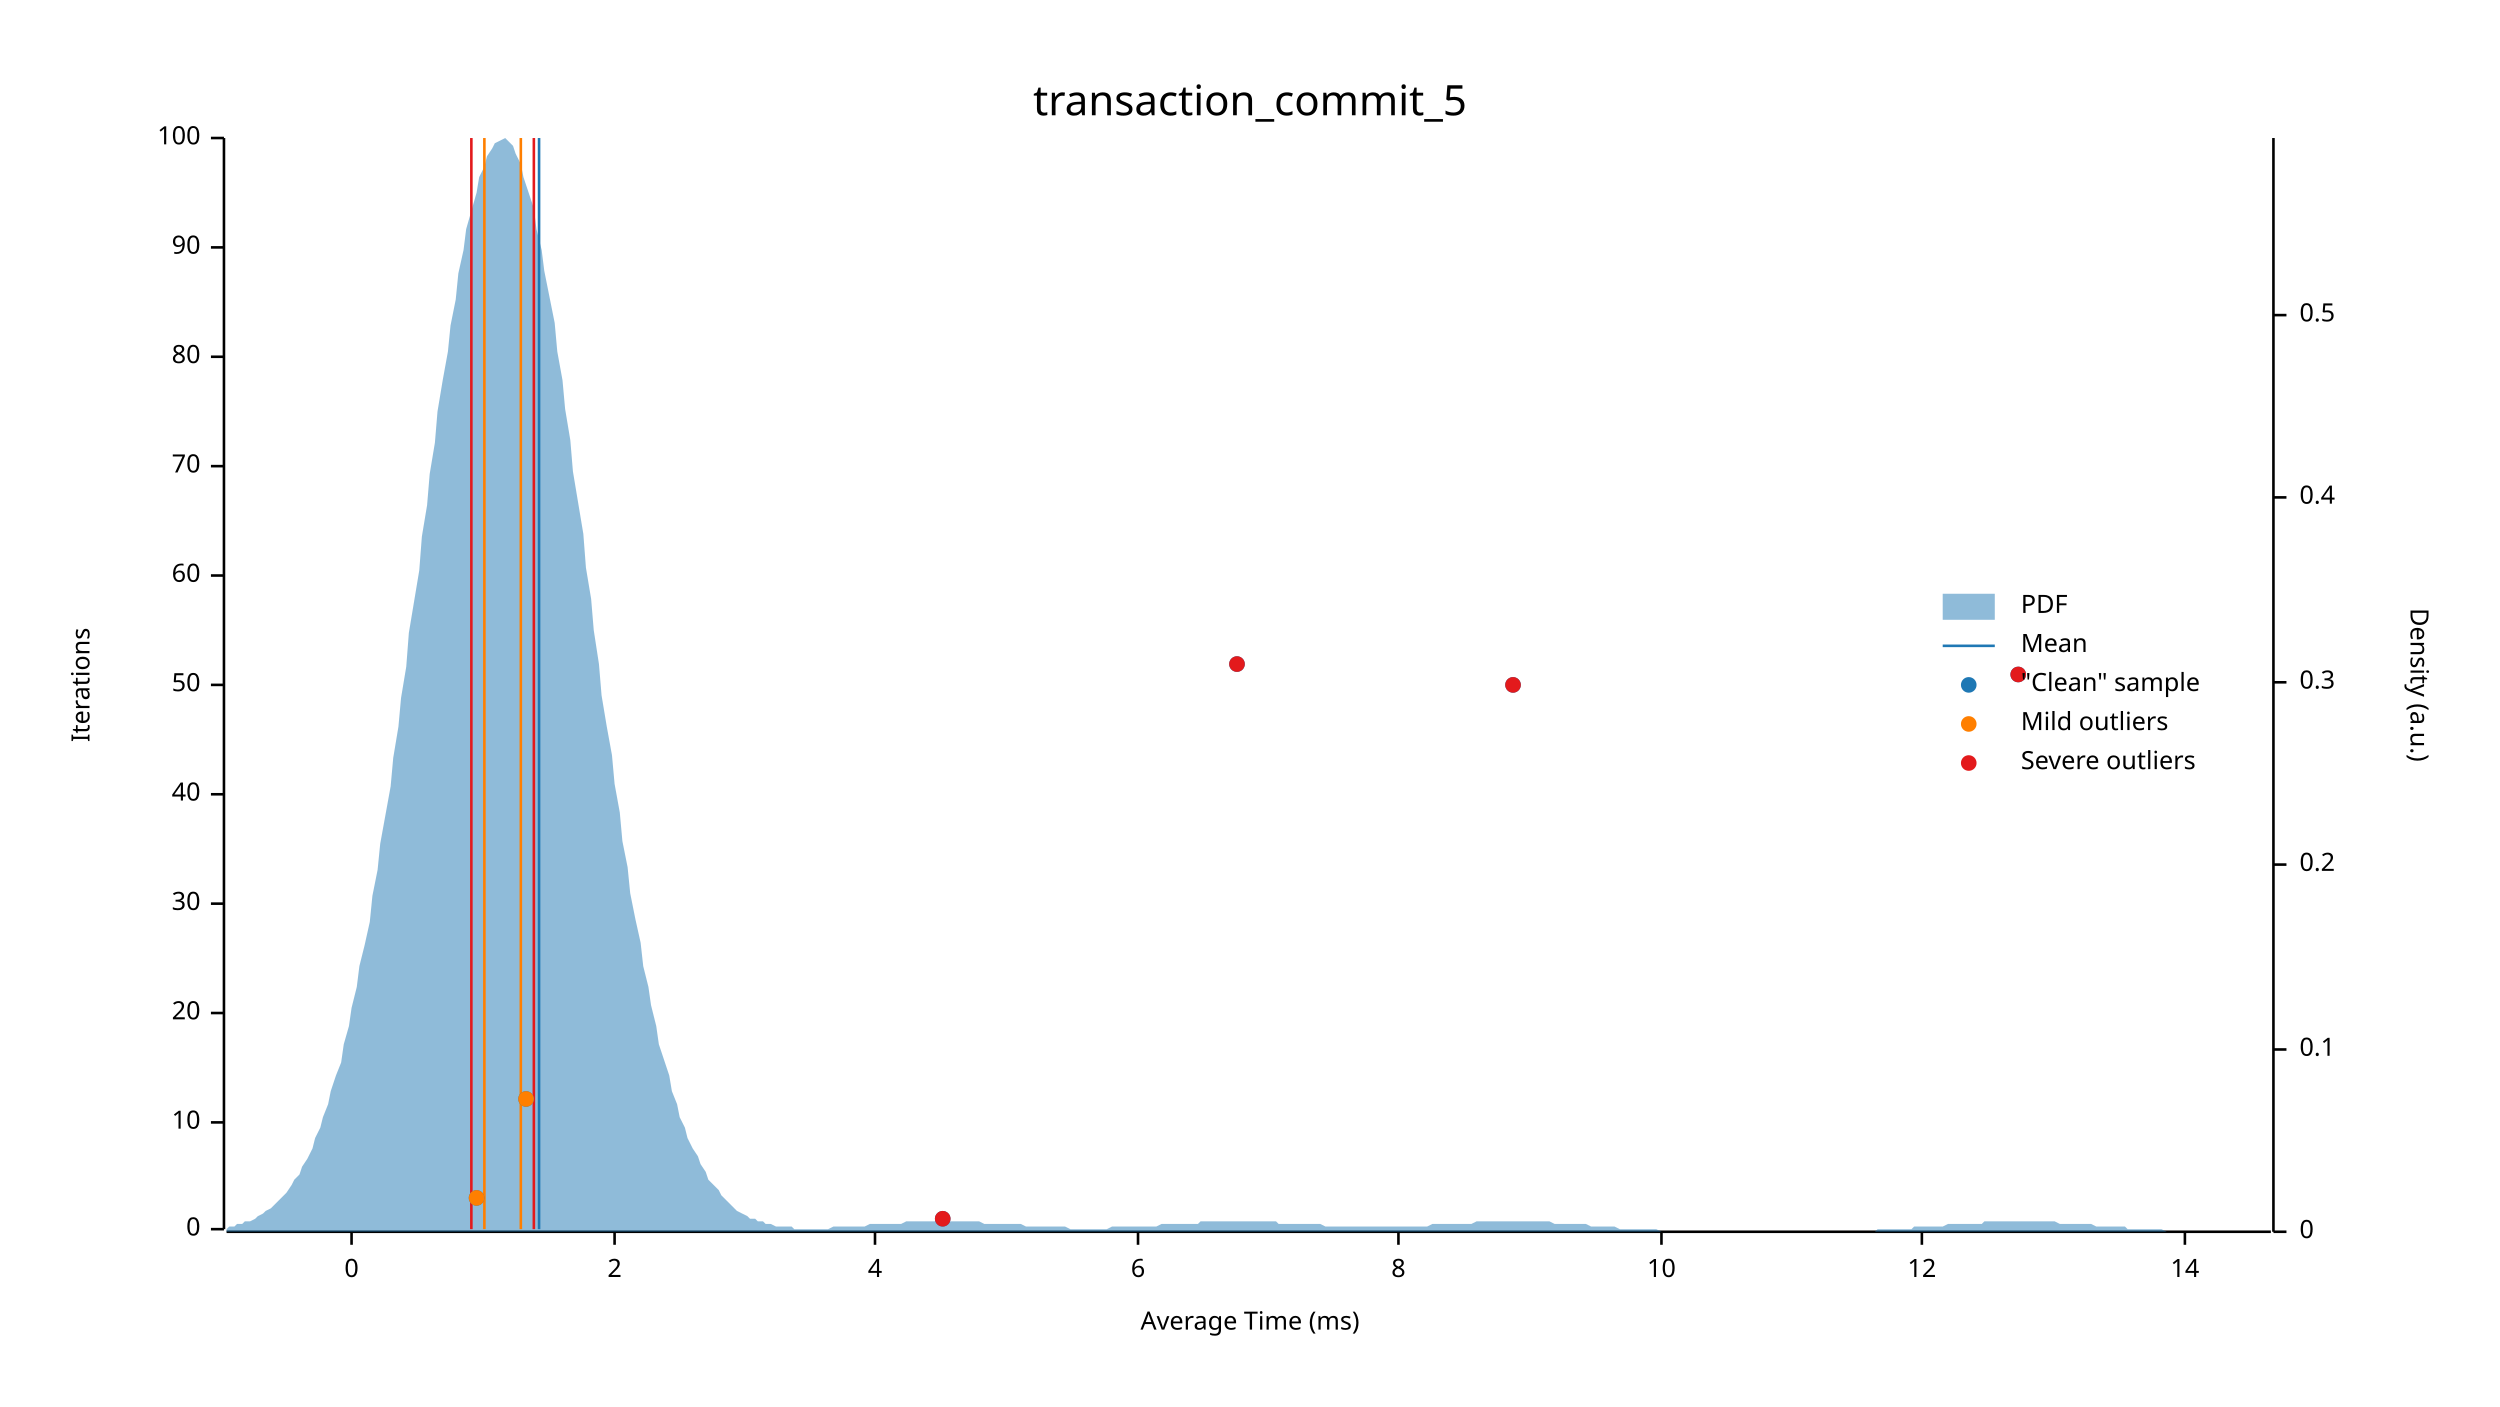
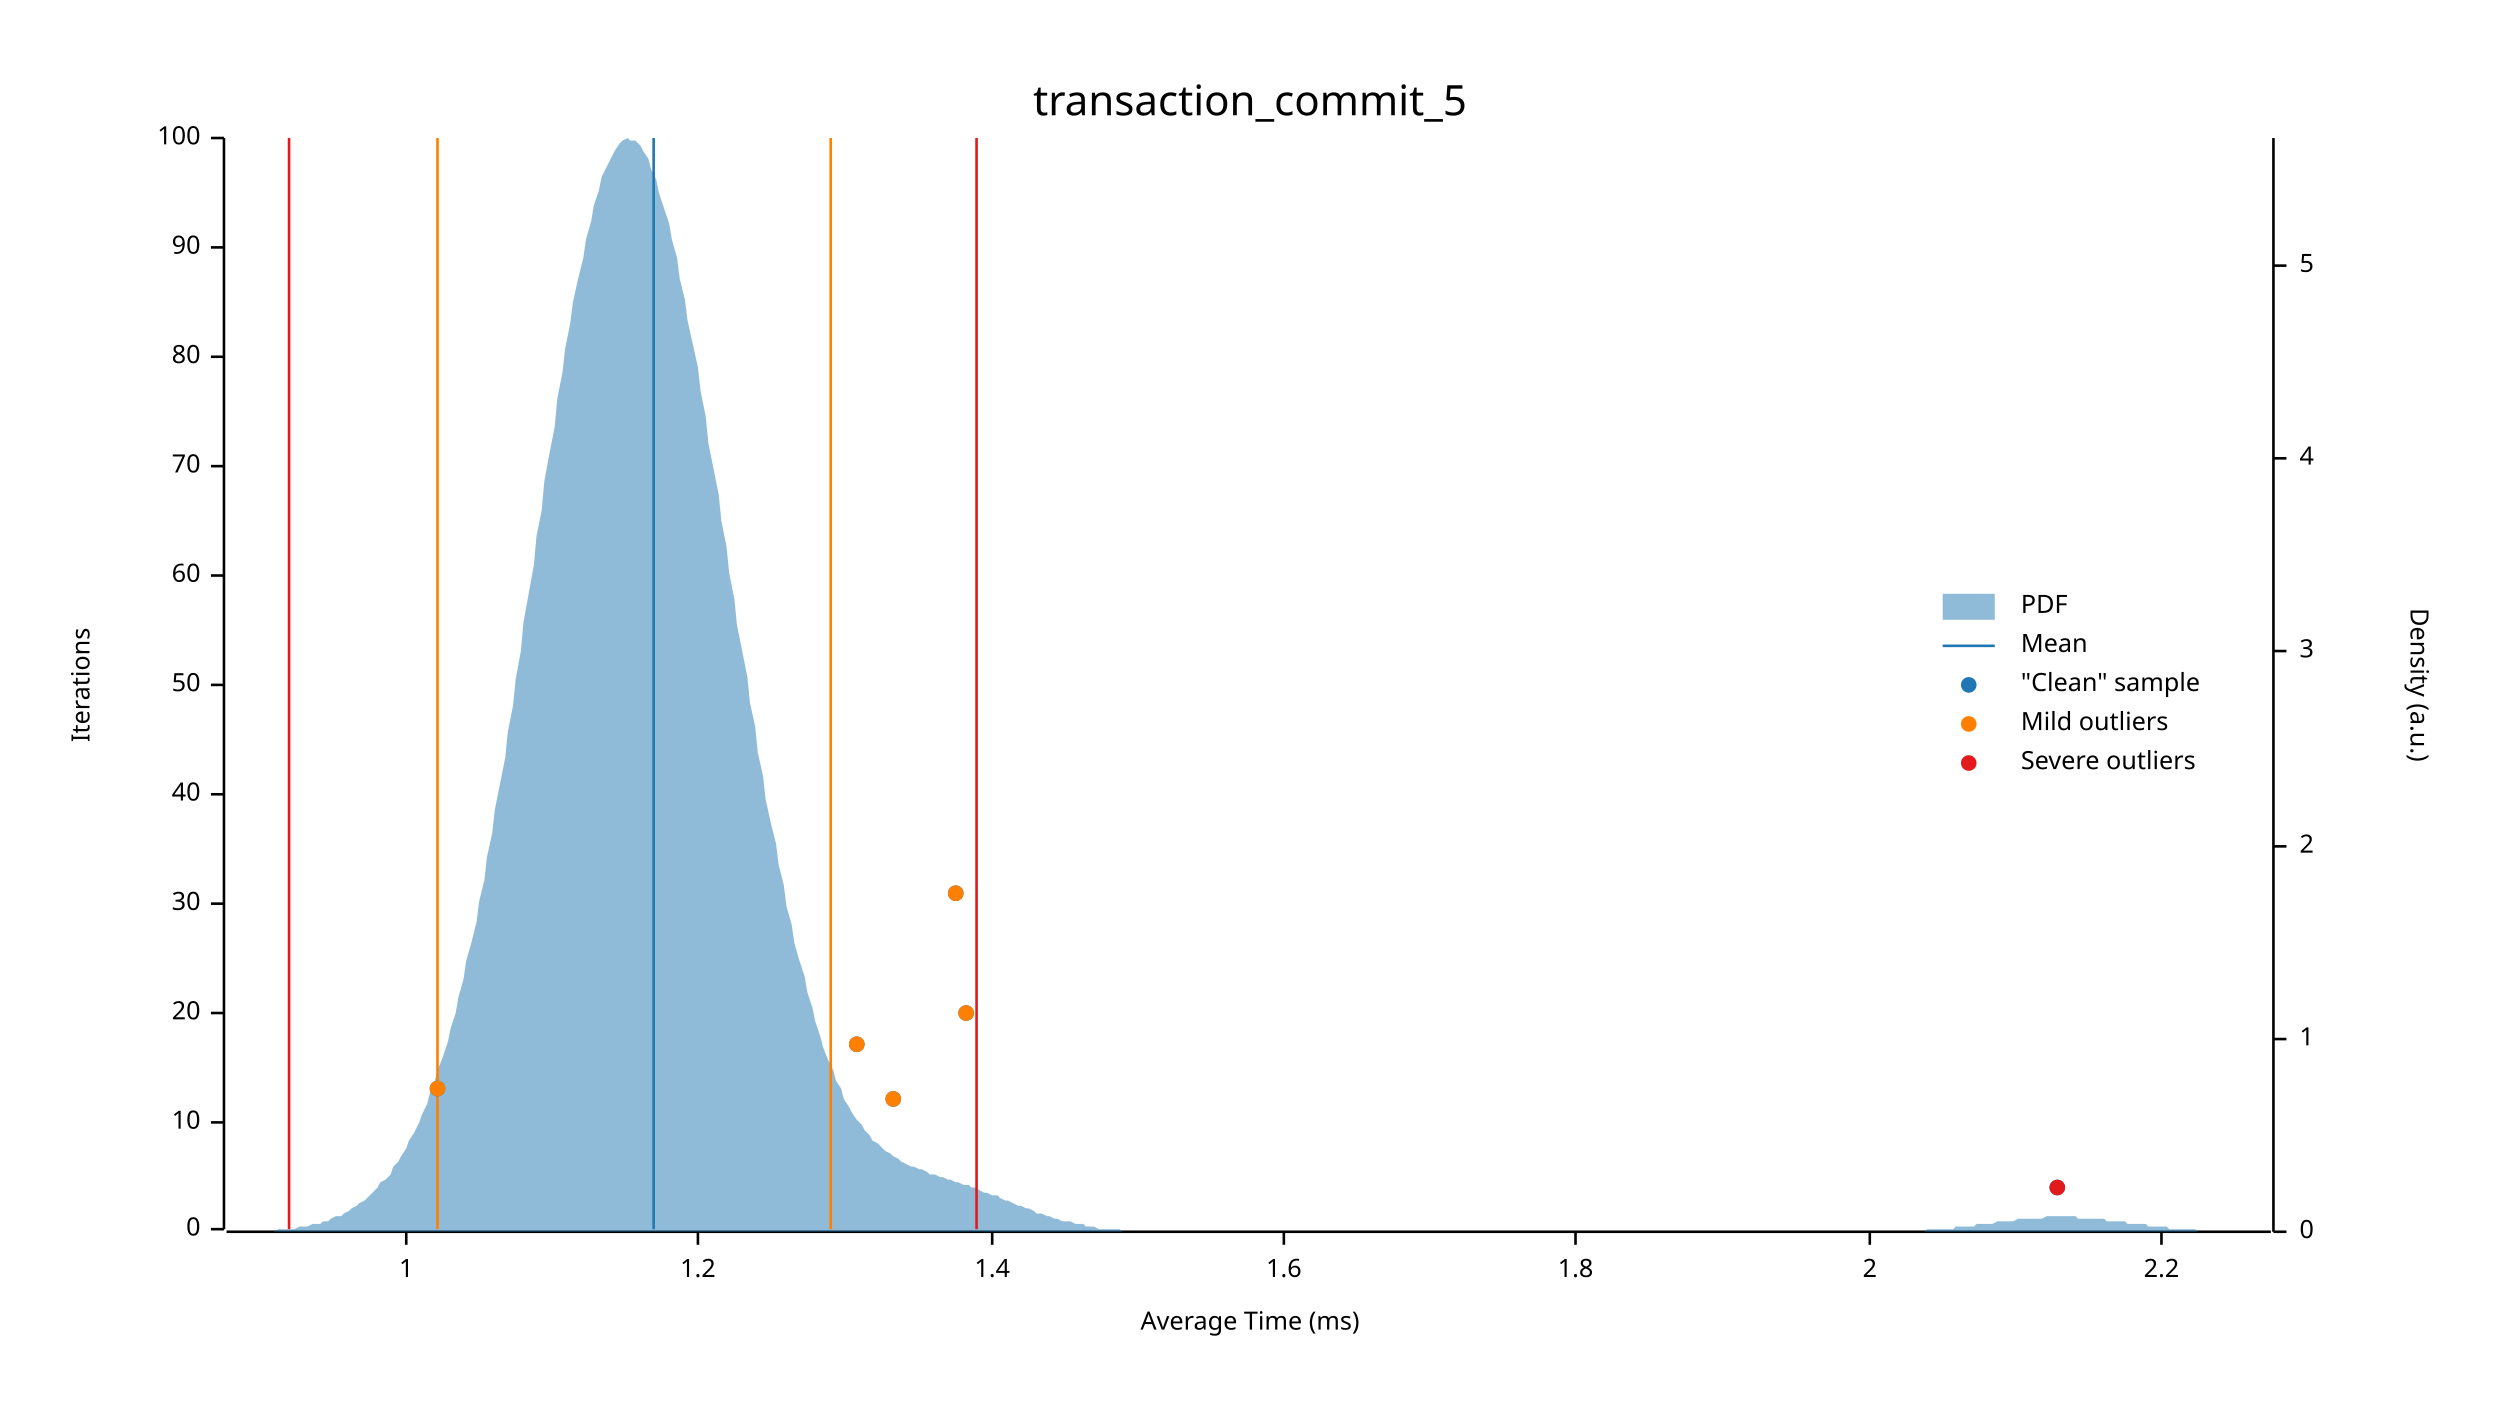
<svg xmlns="http://www.w3.org/2000/svg" width="960" height="540" viewBox="0 0 960 540">
  <text x="480" y="32" dy="0.76em" text-anchor="middle" font-family="sans-serif" font-size="16.129" opacity="1" fill="#000000">
transaction_commit_5
</text>
  <text x="27" y="263" dy="0.76em" text-anchor="middle" font-family="sans-serif" font-size="9.677" opacity="1" fill="#000000" transform="rotate(270, 27, 263)">
Iterations
</text>
  <text x="480" y="513" dy="-0.5ex" text-anchor="middle" font-family="sans-serif" font-size="9.677" opacity="1" fill="#000000">
Average Time (ms)
</text>
  <polyline fill="none" opacity="1" stroke="#000000" stroke-width="1" points="86,53 86,472 " />
  <text x="77" y="472" dy="0.5ex" text-anchor="end" font-family="sans-serif" font-size="9.677" opacity="1" fill="#000000">
0
</text>
  <polyline fill="none" opacity="1" stroke="#000000" stroke-width="1" points="81,472 86,472 " />
  <text x="77" y="431" dy="0.5ex" text-anchor="end" font-family="sans-serif" font-size="9.677" opacity="1" fill="#000000">
10
</text>
  <polyline fill="none" opacity="1" stroke="#000000" stroke-width="1" points="81,431 86,431 " />
  <text x="77" y="389" dy="0.5ex" text-anchor="end" font-family="sans-serif" font-size="9.677" opacity="1" fill="#000000">
20
</text>
  <polyline fill="none" opacity="1" stroke="#000000" stroke-width="1" points="81,389 86,389 " />
  <text x="77" y="347" dy="0.5ex" text-anchor="end" font-family="sans-serif" font-size="9.677" opacity="1" fill="#000000">
30
</text>
  <polyline fill="none" opacity="1" stroke="#000000" stroke-width="1" points="81,347 86,347 " />
  <text x="77" y="305" dy="0.5ex" text-anchor="end" font-family="sans-serif" font-size="9.677" opacity="1" fill="#000000">
40
</text>
  <polyline fill="none" opacity="1" stroke="#000000" stroke-width="1" points="81,305 86,305 " />
  <text x="77" y="263" dy="0.5ex" text-anchor="end" font-family="sans-serif" font-size="9.677" opacity="1" fill="#000000">
50
</text>
  <polyline fill="none" opacity="1" stroke="#000000" stroke-width="1" points="81,263 86,263 " />
  <text x="77" y="221" dy="0.5ex" text-anchor="end" font-family="sans-serif" font-size="9.677" opacity="1" fill="#000000">
60
</text>
  <polyline fill="none" opacity="1" stroke="#000000" stroke-width="1" points="81,221 86,221 " />
  <text x="77" y="179" dy="0.5ex" text-anchor="end" font-family="sans-serif" font-size="9.677" opacity="1" fill="#000000">
70
</text>
  <polyline fill="none" opacity="1" stroke="#000000" stroke-width="1" points="81,179 86,179 " />
  <text x="77" y="137" dy="0.5ex" text-anchor="end" font-family="sans-serif" font-size="9.677" opacity="1" fill="#000000">
80
</text>
  <polyline fill="none" opacity="1" stroke="#000000" stroke-width="1" points="81,137 86,137 " />
  <text x="77" y="95" dy="0.5ex" text-anchor="end" font-family="sans-serif" font-size="9.677" opacity="1" fill="#000000">
90
</text>
  <polyline fill="none" opacity="1" stroke="#000000" stroke-width="1" points="81,95 86,95 " />
  <text x="77" y="53" dy="0.5ex" text-anchor="end" font-family="sans-serif" font-size="9.677" opacity="1" fill="#000000">
100
</text>
  <polyline fill="none" opacity="1" stroke="#000000" stroke-width="1" points="81,53 86,53 " />
  <polyline fill="none" opacity="1" stroke="#000000" stroke-width="1" points="87,473 872,473 " />
-   <text x="135" y="483" dy="0.76em" text-anchor="middle" font-family="sans-serif" font-size="9.677" opacity="1" fill="#000000">
- 0
+   <text x="156" y="483" dy="0.76em" text-anchor="middle" font-family="sans-serif" font-size="9.677" opacity="1" fill="#000000">
+ 1
</text>
-   <polyline fill="none" opacity="1" stroke="#000000" stroke-width="1" points="135,473 135,478 " />
-   <text x="236" y="483" dy="0.76em" text-anchor="middle" font-family="sans-serif" font-size="9.677" opacity="1" fill="#000000">
+   <polyline fill="none" opacity="1" stroke="#000000" stroke-width="1" points="156,473 156,478 " />
+   <text x="268" y="483" dy="0.76em" text-anchor="middle" font-family="sans-serif" font-size="9.677" opacity="1" fill="#000000">
+ 1.2
+ </text>
+   <polyline fill="none" opacity="1" stroke="#000000" stroke-width="1" points="268,473 268,478 " />
+   <text x="381" y="483" dy="0.76em" text-anchor="middle" font-family="sans-serif" font-size="9.677" opacity="1" fill="#000000">
+ 1.4
+ </text>
+   <polyline fill="none" opacity="1" stroke="#000000" stroke-width="1" points="381,473 381,478 " />
+   <text x="493" y="483" dy="0.76em" text-anchor="middle" font-family="sans-serif" font-size="9.677" opacity="1" fill="#000000">
+ 1.6
+ </text>
+   <polyline fill="none" opacity="1" stroke="#000000" stroke-width="1" points="493,473 493,478 " />
+   <text x="605" y="483" dy="0.76em" text-anchor="middle" font-family="sans-serif" font-size="9.677" opacity="1" fill="#000000">
+ 1.8
+ </text>
+   <polyline fill="none" opacity="1" stroke="#000000" stroke-width="1" points="605,473 605,478 " />
+   <text x="718" y="483" dy="0.76em" text-anchor="middle" font-family="sans-serif" font-size="9.677" opacity="1" fill="#000000">
2
</text>
-   <polyline fill="none" opacity="1" stroke="#000000" stroke-width="1" points="236,473 236,478 " />
-   <text x="336" y="483" dy="0.76em" text-anchor="middle" font-family="sans-serif" font-size="9.677" opacity="1" fill="#000000">
- 4
+   <polyline fill="none" opacity="1" stroke="#000000" stroke-width="1" points="718,473 718,478 " />
+   <text x="830" y="483" dy="0.76em" text-anchor="middle" font-family="sans-serif" font-size="9.677" opacity="1" fill="#000000">
+ 2.2
</text>
-   <polyline fill="none" opacity="1" stroke="#000000" stroke-width="1" points="336,473 336,478 " />
-   <text x="437" y="483" dy="0.76em" text-anchor="middle" font-family="sans-serif" font-size="9.677" opacity="1" fill="#000000">
- 6
- </text>
-   <polyline fill="none" opacity="1" stroke="#000000" stroke-width="1" points="437,473 437,478 " />
-   <text x="537" y="483" dy="0.76em" text-anchor="middle" font-family="sans-serif" font-size="9.677" opacity="1" fill="#000000">
- 8
- </text>
-   <polyline fill="none" opacity="1" stroke="#000000" stroke-width="1" points="537,473 537,478 " />
-   <text x="638" y="483" dy="0.76em" text-anchor="middle" font-family="sans-serif" font-size="9.677" opacity="1" fill="#000000">
- 10
- </text>
-   <polyline fill="none" opacity="1" stroke="#000000" stroke-width="1" points="638,473 638,478 " />
-   <text x="738" y="483" dy="0.76em" text-anchor="middle" font-family="sans-serif" font-size="9.677" opacity="1" fill="#000000">
- 12
- </text>
-   <polyline fill="none" opacity="1" stroke="#000000" stroke-width="1" points="738,473 738,478 " />
-   <text x="839" y="483" dy="0.76em" text-anchor="middle" font-family="sans-serif" font-size="9.677" opacity="1" fill="#000000">
- 14
- </text>
-   <polyline fill="none" opacity="1" stroke="#000000" stroke-width="1" points="839,473 839,478 " />
+   <polyline fill="none" opacity="1" stroke="#000000" stroke-width="1" points="830,473 830,478 " />
  <text x="933" y="263" dy="0.76em" text-anchor="middle" font-family="sans-serif" font-size="9.677" opacity="1" fill="#000000" transform="rotate(90, 933, 263)">
Density (a.u.)
</text>
  <polyline fill="none" opacity="1" stroke="#000000" stroke-width="1" points="873,53 873,473 " />
  <text x="883" y="473" dy="0.5ex" text-anchor="start" font-family="sans-serif" font-size="9.677" opacity="1" fill="#000000">
0
</text>
  <polyline fill="none" opacity="1" stroke="#000000" stroke-width="1" points="873,473 878,473 " />
-   <text x="883" y="403" dy="0.5ex" text-anchor="start" font-family="sans-serif" font-size="9.677" opacity="1" fill="#000000">
- 0.1
+   <text x="883" y="399" dy="0.5ex" text-anchor="start" font-family="sans-serif" font-size="9.677" opacity="1" fill="#000000">
+ 1
</text>
-   <polyline fill="none" opacity="1" stroke="#000000" stroke-width="1" points="873,403 878,403 " />
-   <text x="883" y="332" dy="0.5ex" text-anchor="start" font-family="sans-serif" font-size="9.677" opacity="1" fill="#000000">
- 0.2
+   <polyline fill="none" opacity="1" stroke="#000000" stroke-width="1" points="873,399 878,399 " />
+   <text x="883" y="325" dy="0.5ex" text-anchor="start" font-family="sans-serif" font-size="9.677" opacity="1" fill="#000000">
+ 2
</text>
-   <polyline fill="none" opacity="1" stroke="#000000" stroke-width="1" points="873,332 878,332 " />
-   <text x="883" y="262" dy="0.5ex" text-anchor="start" font-family="sans-serif" font-size="9.677" opacity="1" fill="#000000">
- 0.3
+   <polyline fill="none" opacity="1" stroke="#000000" stroke-width="1" points="873,325 878,325 " />
+   <text x="883" y="250" dy="0.5ex" text-anchor="start" font-family="sans-serif" font-size="9.677" opacity="1" fill="#000000">
+ 3
</text>
-   <polyline fill="none" opacity="1" stroke="#000000" stroke-width="1" points="873,262 878,262 " />
-   <text x="883" y="191" dy="0.5ex" text-anchor="start" font-family="sans-serif" font-size="9.677" opacity="1" fill="#000000">
- 0.4
+   <polyline fill="none" opacity="1" stroke="#000000" stroke-width="1" points="873,250 878,250 " />
+   <text x="883" y="176" dy="0.5ex" text-anchor="start" font-family="sans-serif" font-size="9.677" opacity="1" fill="#000000">
+ 4
</text>
-   <polyline fill="none" opacity="1" stroke="#000000" stroke-width="1" points="873,191 878,191 " />
-   <text x="883" y="121" dy="0.5ex" text-anchor="start" font-family="sans-serif" font-size="9.677" opacity="1" fill="#000000">
- 0.5
+   <polyline fill="none" opacity="1" stroke="#000000" stroke-width="1" points="873,176 878,176 " />
+   <text x="883" y="102" dy="0.5ex" text-anchor="start" font-family="sans-serif" font-size="9.677" opacity="1" fill="#000000">
+ 5
</text>
-   <polyline fill="none" opacity="1" stroke="#000000" stroke-width="1" points="873,121 878,121 " />
-   <polygon opacity="0.5" fill="#1F78B4" points="87,472 88,471 90,471 91,470 93,470 94,469 96,469 98,468 99,467 101,466 102,465 104,464 105,463 107,461 109,459 110,458 112,455 113,453 115,451 116,448 118,445 120,441 121,437 123,433 124,429 126,424 127,419 129,413 131,408 132,401 134,394 135,387 137,379 138,371 140,363 142,354 143,344 145,334 146,324 148,313 150,302 151,291 153,279 154,268 156,256 157,243 159,231 161,219 162,206 164,194 165,182 167,170 168,158 170,146 172,135 173,125 175,115 176,105 178,96 179,88 181,81 183,74 184,68 186,64 187,60 189,57 190,55 192,54 194,53 195,54 197,56 198,59 200,63 201,68 203,74 205,80 206,88 208,96 209,104 211,114 213,124 214,135 216,146 217,157 219,169 220,181 222,193 224,205 225,218 227,230 228,242 230,255 231,267 233,279 235,290 236,301 238,312 239,323 241,333 242,343 244,353 246,362 247,371 249,379 250,386 252,394 253,401 255,407 257,413 258,419 260,424 261,429 263,433 264,437 266,441 268,444 269,447 271,450 272,453 274,455 276,457 277,459 279,461 280,462 282,464 283,465 285,466 287,467 288,468 290,468 291,469 293,469 294,470 296,470 298,471 299,471 301,471 302,471 304,471 305,472 307,472 309,472 310,472 312,472 313,472 315,472 316,472 318,472 320,471 321,471 323,471 324,471 326,471 327,471 329,471 331,471 332,471 334,470 335,470 337,470 339,470 340,470 342,470 343,470 345,470 346,470 348,469 350,469 351,469 353,469 354,469 356,469 357,469 359,469 361,469 362,469 364,469 365,469 367,469 368,469 370,469 372,469 373,469 375,469 376,469 378,470 379,470 381,470 383,470 384,470 386,470 387,470 389,470 391,470 392,470 394,471 395,471 397,471 398,471 400,471 402,471 403,471 405,471 406,471 408,471 409,471 411,472 413,472 414,472 416,472 417,472 419,472 420,472 422,472 424,472 425,472 427,471 428,471 430,471 431,471 433,471 435,471 436,471 438,471 439,471 441,471 442,471 444,471 446,470 447,470 449,470 450,470 452,470 454,470 455,470 457,470 458,470 460,470 461,469 463,469 465,469 466,469 468,469 469,469 471,469 472,469 474,469 476,469 477,469 479,469 480,469 482,469 483,469 485,469 487,469 488,469 490,469 491,470 493,470 494,470 496,470 498,470 499,470 501,470 502,470 504,470 505,470 507,470 509,471 510,471 512,471 513,471 515,471 517,471 518,471 520,471 521,471 523,471 524,471 526,471 528,471 529,471 531,471 532,471 534,471 535,471 537,471 539,471 540,471 542,471 543,471 545,471 546,471 548,471 550,470 551,470 553,470 554,470 556,470 557,470 559,470 561,470 562,470 564,470 565,470 567,469 568,469 570,469 572,469 573,469 575,469 576,469 578,469 580,469 581,469 583,469 584,469 586,469 587,469 589,469 591,469 592,469 594,469 595,469 597,470 598,470 600,470 602,470 603,470 605,470 606,470 608,470 609,470 611,471 613,471 614,471 616,471 617,471 619,471 620,471 622,472 624,472 625,472 627,472 628,472 630,472 632,472 633,472 635,472 636,472 638,473 639,473 641,473 643,473 644,473 646,473 647,473 649,473 650,473 652,473 654,473 655,473 657,473 658,473 660,473 661,473 663,473 665,473 666,473 668,473 669,473 671,473 672,473 674,473 676,473 677,473 679,473 680,473 682,473 683,473 685,473 687,473 688,473 690,473 691,473 693,473 695,473 696,473 698,473 699,473 701,473 702,473 704,473 706,473 707,473 709,473 710,473 712,473 713,473 715,473 717,473 718,473 720,473 721,472 723,472 724,472 726,472 728,472 729,472 731,472 732,472 734,472 735,471 737,471 739,471 740,471 742,471 743,471 745,471 746,471 748,470 750,470 751,470 753,470 754,470 756,470 758,470 759,470 761,470 762,469 764,469 765,469 767,469 769,469 770,469 772,469 773,469 775,469 776,469 778,469 780,469 781,469 783,469 784,469 786,469 787,469 789,469 791,470 792,470 794,470 795,470 797,470 798,470 800,470 802,470 803,470 805,471 806,471 808,471 809,471 811,471 813,471 814,471 816,471 817,472 819,472 821,472 822,472 824,472 825,472 827,472 828,472 830,472 832,473 833,473 835,473 836,473 838,473 839,473 841,473 843,473 844,473 846,473 847,473 849,473 850,473 852,473 854,473 855,473 857,473 858,473 860,473 861,473 863,473 865,473 866,473 868,473 869,473 871,473 873,473 873,473 87,473 " />
-   <polyline fill="none" opacity="1" stroke="#1F78B4" stroke-width="1" points="207,472 207,53 " />
-   <polyline fill="none" opacity="1" stroke="#FF7F00" stroke-width="1" points="186,472 186,53 " />
-   <polyline fill="none" opacity="1" stroke="#FF7F00" stroke-width="1" points="200,472 200,53 " />
-   <polyline fill="none" opacity="1" stroke="#E31A1C" stroke-width="1" points="181,472 181,53 " />
-   <polyline fill="none" opacity="1" stroke="#E31A1C" stroke-width="1" points="205,472 205,53 " />
-   <circle cx="362" cy="468" r="3" opacity="1" fill="#1F78B4" stroke="none" stroke-width="1" />
-   <circle cx="183" cy="460" r="3" opacity="1" fill="#1F78B4" stroke="none" stroke-width="1" />
-   <circle cx="202" cy="422" r="3" opacity="1" fill="#1F78B4" stroke="none" stroke-width="1" />
-   <circle cx="581" cy="263" r="3" opacity="1" fill="#1F78B4" stroke="none" stroke-width="1" />
-   <circle cx="775" cy="259" r="3" opacity="1" fill="#1F78B4" stroke="none" stroke-width="1" />
-   <circle cx="475" cy="255" r="3" opacity="1" fill="#1F78B4" stroke="none" stroke-width="1" />
-   <circle cx="183" cy="460" r="3" opacity="1" fill="#FF7F00" stroke="none" stroke-width="1" />
-   <circle cx="202" cy="422" r="3" opacity="1" fill="#FF7F00" stroke="none" stroke-width="1" />
-   <circle cx="362" cy="468" r="3" opacity="1" fill="#E31A1C" stroke="none" stroke-width="1" />
-   <circle cx="581" cy="263" r="3" opacity="1" fill="#E31A1C" stroke="none" stroke-width="1" />
-   <circle cx="775" cy="259" r="3" opacity="1" fill="#E31A1C" stroke="none" stroke-width="1" />
-   <circle cx="475" cy="255" r="3" opacity="1" fill="#E31A1C" stroke="none" stroke-width="1" />
+   <polyline fill="none" opacity="1" stroke="#000000" stroke-width="1" points="873,102 878,102 " />
+   <polygon opacity="0.5" fill="#1F78B4" points="87,473 88,473 90,473 91,473 93,473 94,473 96,473 98,473 99,473 101,473 102,473 104,473 105,473 107,472 109,472 110,472 112,472 113,472 115,471 116,471 118,471 120,470 121,470 123,470 124,469 126,469 127,468 129,467 131,467 132,466 134,465 135,464 137,463 138,462 140,461 142,459 143,458 145,456 146,454 148,453 150,451 151,448 153,446 154,444 156,441 157,438 159,435 161,431 162,428 164,424 165,420 167,415 168,411 170,406 172,400 173,395 175,389 176,383 178,376 179,369 181,362 183,354 184,346 186,338 187,329 189,320 190,311 192,301 194,291 195,281 197,271 198,261 200,250 201,239 203,228 205,217 206,206 208,196 209,185 211,174 213,164 214,153 216,143 217,134 219,124 220,116 222,107 224,99 225,92 227,85 228,79 230,73 231,68 233,64 235,60 236,58 238,55 239,54 241,53 242,54 244,54 246,56 247,58 249,61 250,65 252,69 253,74 255,80 257,86 258,92 260,99 261,107 263,115 264,123 266,132 268,141 269,150 271,160 272,170 274,180 276,190 277,200 279,210 280,220 282,230 283,240 285,250 287,260 288,270 290,279 291,289 293,298 294,307 296,316 298,324 299,332 301,340 302,348 304,355 305,362 307,369 309,375 310,381 312,387 313,392 315,398 316,402 318,407 320,411 321,415 323,418 324,422 326,425 327,427 329,430 331,432 332,434 334,436 335,438 337,439 339,441 340,442 342,443 343,444 345,445 346,446 348,447 350,448 351,448 353,449 354,449 356,450 357,451 359,451 361,452 362,452 364,453 365,453 367,454 368,454 370,455 372,455 373,456 375,456 376,457 378,458 379,458 381,459 383,459 384,460 386,461 387,461 389,462 391,463 392,463 394,464 395,464 397,465 398,466 400,466 402,467 403,467 405,468 406,468 408,469 409,469 411,469 413,470 414,470 416,470 417,471 419,471 420,471 422,472 424,472 425,472 427,472 428,472 430,472 431,473 433,473 435,473 436,473 438,473 439,473 441,473 442,473 444,473 446,473 447,473 449,473 450,473 452,473 454,473 455,473 457,473 458,473 460,473 461,473 463,473 465,473 466,473 468,473 469,473 471,473 472,473 474,473 476,473 477,473 479,473 480,473 482,473 483,473 485,473 487,473 488,473 490,473 491,473 493,473 494,473 496,473 498,473 499,473 501,473 502,473 504,473 505,473 507,473 509,473 510,473 512,473 513,473 515,473 517,473 518,473 520,473 521,473 523,473 524,473 526,473 528,473 529,473 531,473 532,473 534,473 535,473 537,473 539,473 540,473 542,473 543,473 545,473 546,473 548,473 550,473 551,473 553,473 554,473 556,473 557,473 559,473 561,473 562,473 564,473 565,473 567,473 568,473 570,473 572,473 573,473 575,473 576,473 578,473 580,473 581,473 583,473 584,473 586,473 587,473 589,473 591,473 592,473 594,473 595,473 597,473 598,473 600,473 602,473 603,473 605,473 606,473 608,473 609,473 611,473 613,473 614,473 616,473 617,473 619,473 620,473 622,473 624,473 625,473 627,473 628,473 630,473 632,473 633,473 635,473 636,473 638,473 639,473 641,473 643,473 644,473 646,473 647,473 649,473 650,473 652,473 654,473 655,473 657,473 658,473 660,473 661,473 663,473 665,473 666,473 668,473 669,473 671,473 672,473 674,473 676,473 677,473 679,473 680,473 682,473 683,473 685,473 687,473 688,473 690,473 691,473 693,473 695,473 696,473 698,473 699,473 701,473 702,473 704,473 706,473 707,473 709,473 710,473 712,473 713,473 715,473 717,473 718,473 720,473 721,473 723,473 724,473 726,473 728,473 729,473 731,473 732,473 734,473 735,473 737,473 739,473 740,472 742,472 743,472 745,472 746,472 748,472 750,472 751,471 753,471 754,471 756,471 758,471 759,470 761,470 762,470 764,470 765,470 767,469 769,469 770,469 772,469 773,469 775,468 776,468 778,468 780,468 781,468 783,468 784,468 786,467 787,467 789,467 791,467 792,467 794,467 795,467 797,467 798,468 800,468 802,468 803,468 805,468 806,468 808,468 809,469 811,469 813,469 814,469 816,469 817,470 819,470 821,470 822,470 824,470 825,471 827,471 828,471 830,471 832,471 833,472 835,472 836,472 838,472 839,472 841,472 843,472 844,473 846,473 847,473 849,473 850,473 852,473 854,473 855,473 857,473 858,473 860,473 861,473 863,473 865,473 866,473 868,473 869,473 871,473 873,473 873,473 87,473 " />
+   <polyline fill="none" opacity="1" stroke="#1F78B4" stroke-width="1" points="251,472 251,53 " />
+   <polyline fill="none" opacity="1" stroke="#FF7F00" stroke-width="1" points="168,472 168,53 " />
+   <polyline fill="none" opacity="1" stroke="#FF7F00" stroke-width="1" points="319,472 319,53 " />
+   <polyline fill="none" opacity="1" stroke="#E31A1C" stroke-width="1" points="111,472 111,53 " />
+   <polyline fill="none" opacity="1" stroke="#E31A1C" stroke-width="1" points="375,472 375,53 " />
+   <circle cx="790" cy="456" r="3" opacity="1" fill="#1F78B4" stroke="none" stroke-width="1" />
+   <circle cx="343" cy="422" r="3" opacity="1" fill="#1F78B4" stroke="none" stroke-width="1" />
+   <circle cx="168" cy="418" r="3" opacity="1" fill="#1F78B4" stroke="none" stroke-width="1" />
+   <circle cx="329" cy="401" r="3" opacity="1" fill="#1F78B4" stroke="none" stroke-width="1" />
+   <circle cx="371" cy="389" r="3" opacity="1" fill="#1F78B4" stroke="none" stroke-width="1" />
+   <circle cx="367" cy="343" r="3" opacity="1" fill="#1F78B4" stroke="none" stroke-width="1" />
+   <circle cx="343" cy="422" r="3" opacity="1" fill="#FF7F00" stroke="none" stroke-width="1" />
+   <circle cx="168" cy="418" r="3" opacity="1" fill="#FF7F00" stroke="none" stroke-width="1" />
+   <circle cx="329" cy="401" r="3" opacity="1" fill="#FF7F00" stroke="none" stroke-width="1" />
+   <circle cx="371" cy="389" r="3" opacity="1" fill="#FF7F00" stroke="none" stroke-width="1" />
+   <circle cx="367" cy="343" r="3" opacity="1" fill="#FF7F00" stroke="none" stroke-width="1" />
+   <circle cx="790" cy="456" r="3" opacity="1" fill="#E31A1C" stroke="none" stroke-width="1" />
  <text x="776" y="228" dy="0.76em" text-anchor="start" font-family="sans-serif" font-size="9.677" opacity="1" fill="#000000">
PDF
</text>
  <text x="776" y="243" dy="0.76em" text-anchor="start" font-family="sans-serif" font-size="9.677" opacity="1" fill="#000000">
Mean
</text>
  <text x="776" y="258" dy="0.76em" text-anchor="start" font-family="sans-serif" font-size="9.677" opacity="1" fill="#000000">
"Clean" sample
</text>
  <text x="776" y="273" dy="0.76em" text-anchor="start" font-family="sans-serif" font-size="9.677" opacity="1" fill="#000000">
Mild outliers
</text>
  <text x="776" y="288" dy="0.76em" text-anchor="start" font-family="sans-serif" font-size="9.677" opacity="1" fill="#000000">
Severe outliers
</text>
  <rect x="746" y="228" width="20" height="10" opacity="0.5" fill="#1F78B4" stroke="none" />
  <polyline fill="none" opacity="1" stroke="#1F78B4" stroke-width="1" points="746,248 766,248 " />
  <circle cx="756" cy="263" r="3" opacity="1" fill="#1F78B4" stroke="none" stroke-width="1" />
  <circle cx="756" cy="278" r="3" opacity="1" fill="#FF7F00" stroke="none" stroke-width="1" />
  <circle cx="756" cy="293" r="3" opacity="1" fill="#E31A1C" stroke="none" stroke-width="1" />
</svg>
